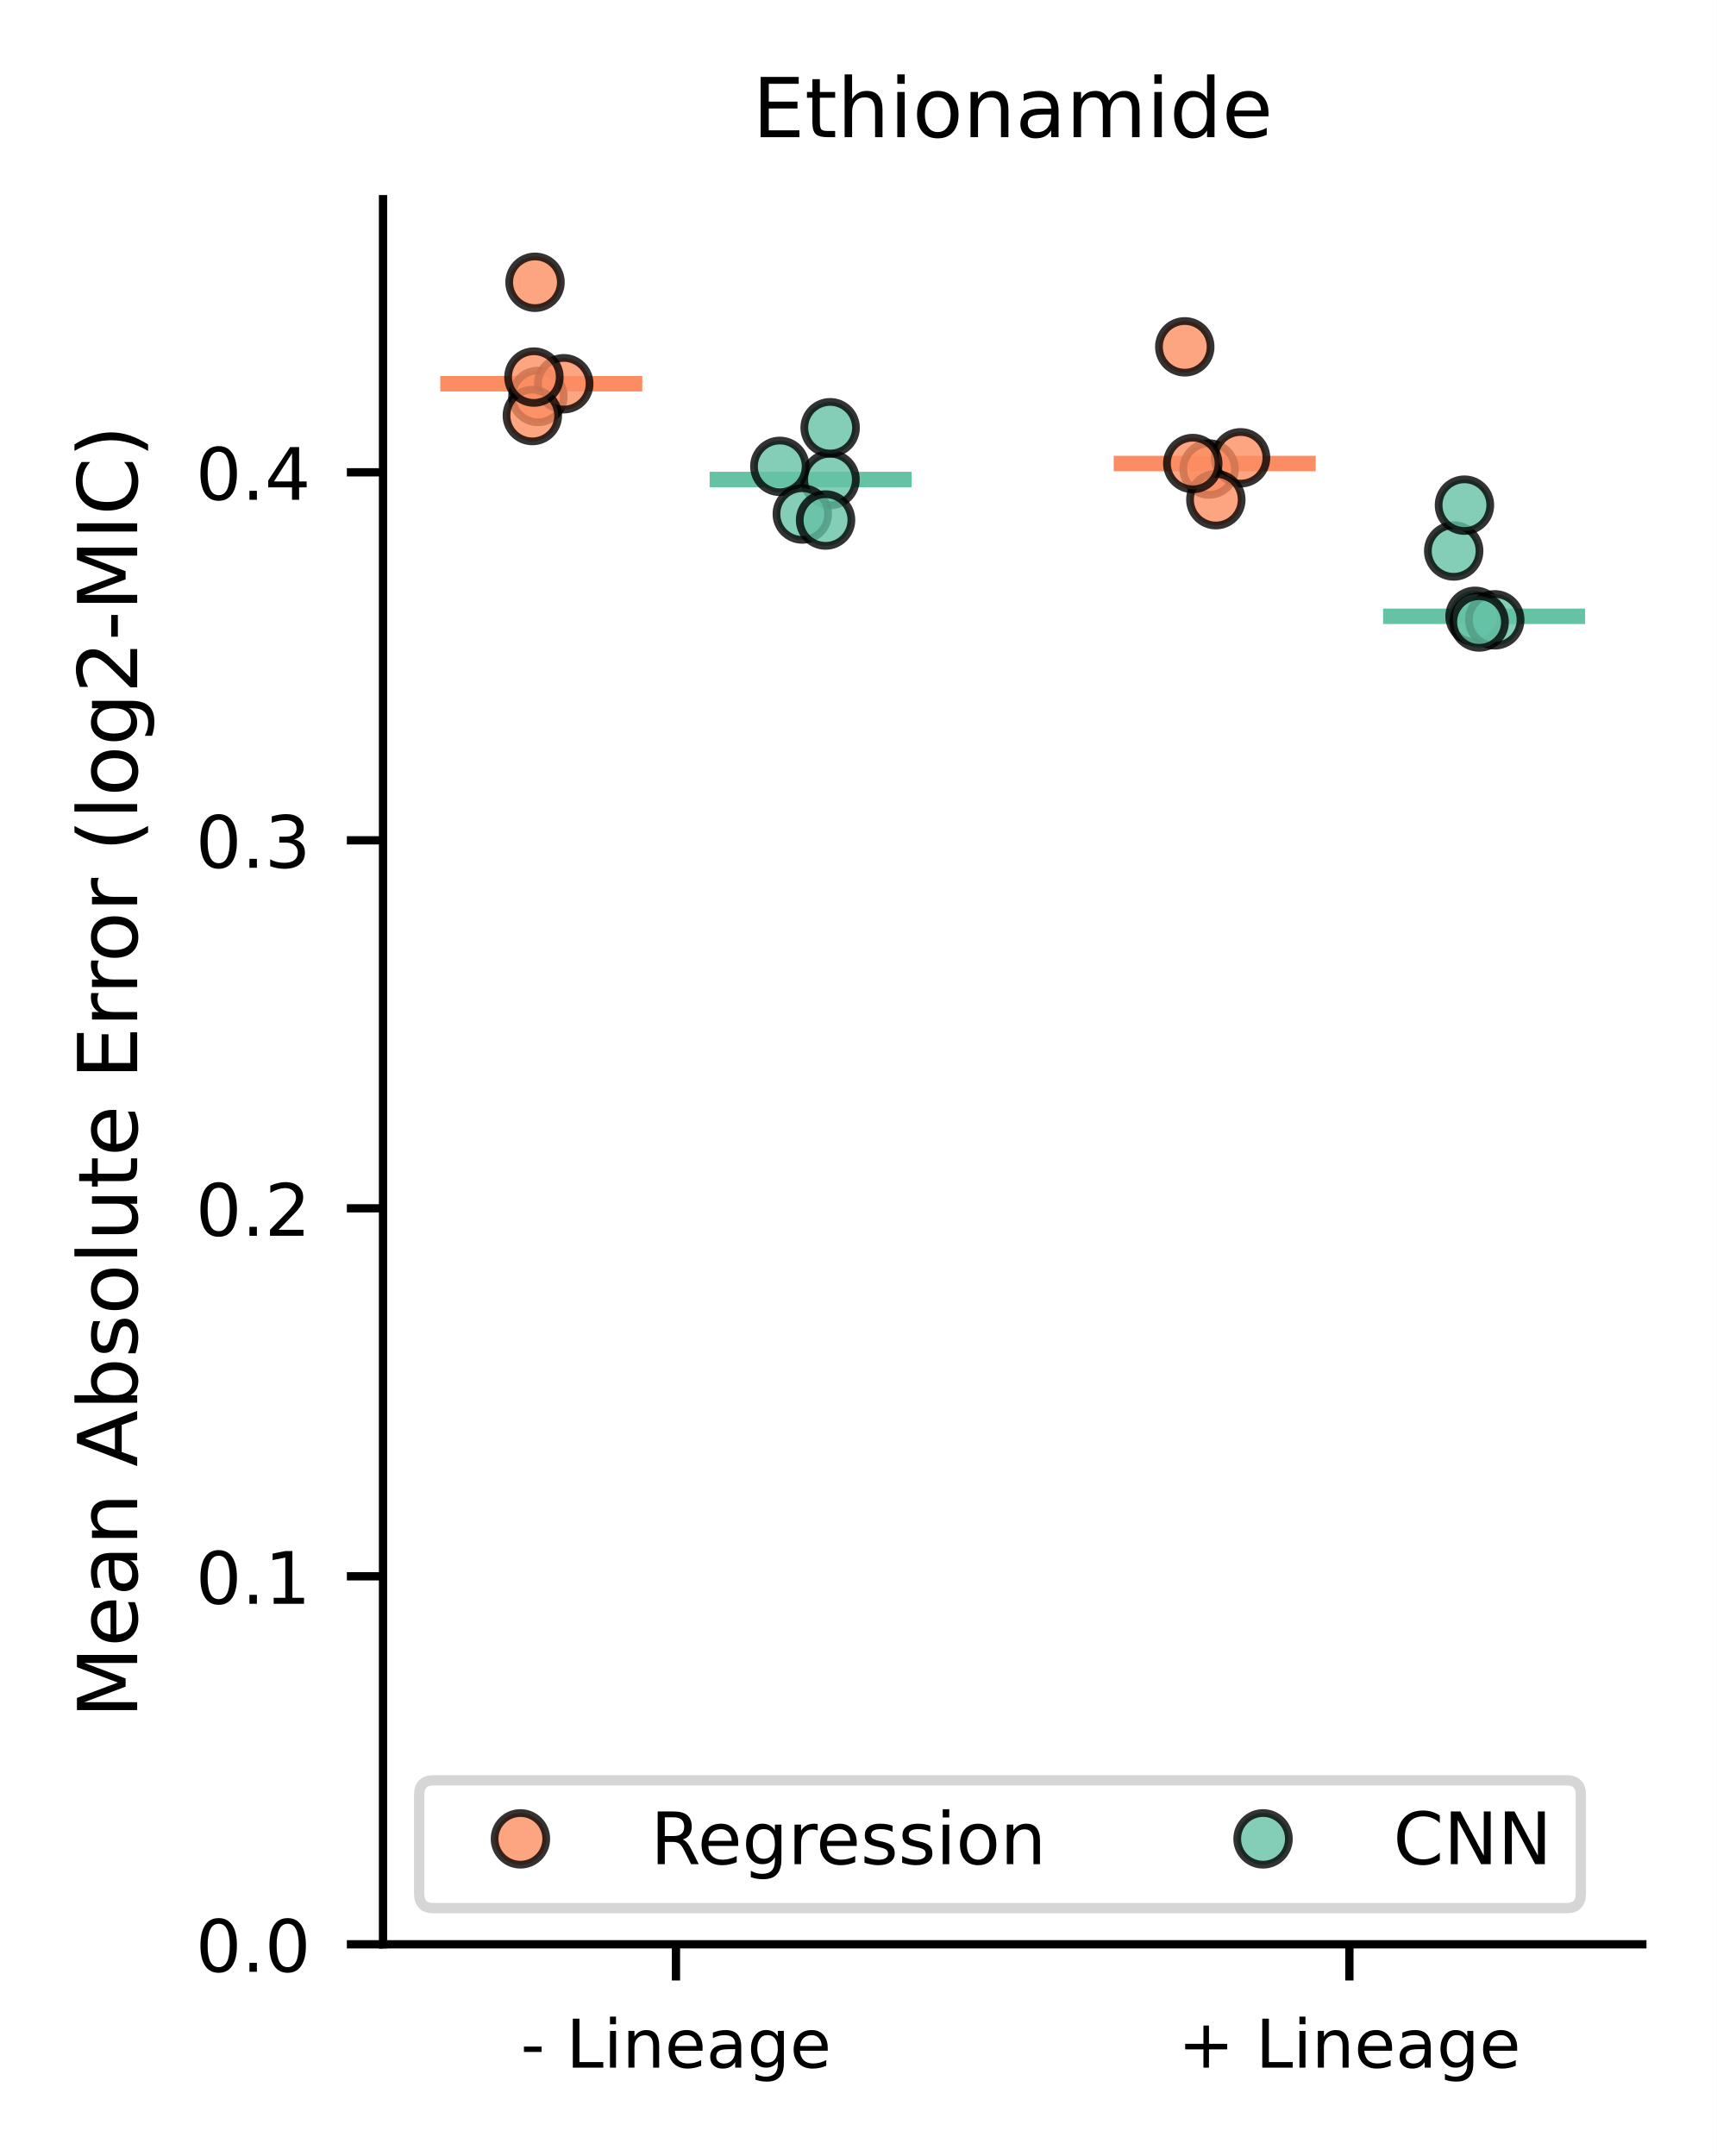
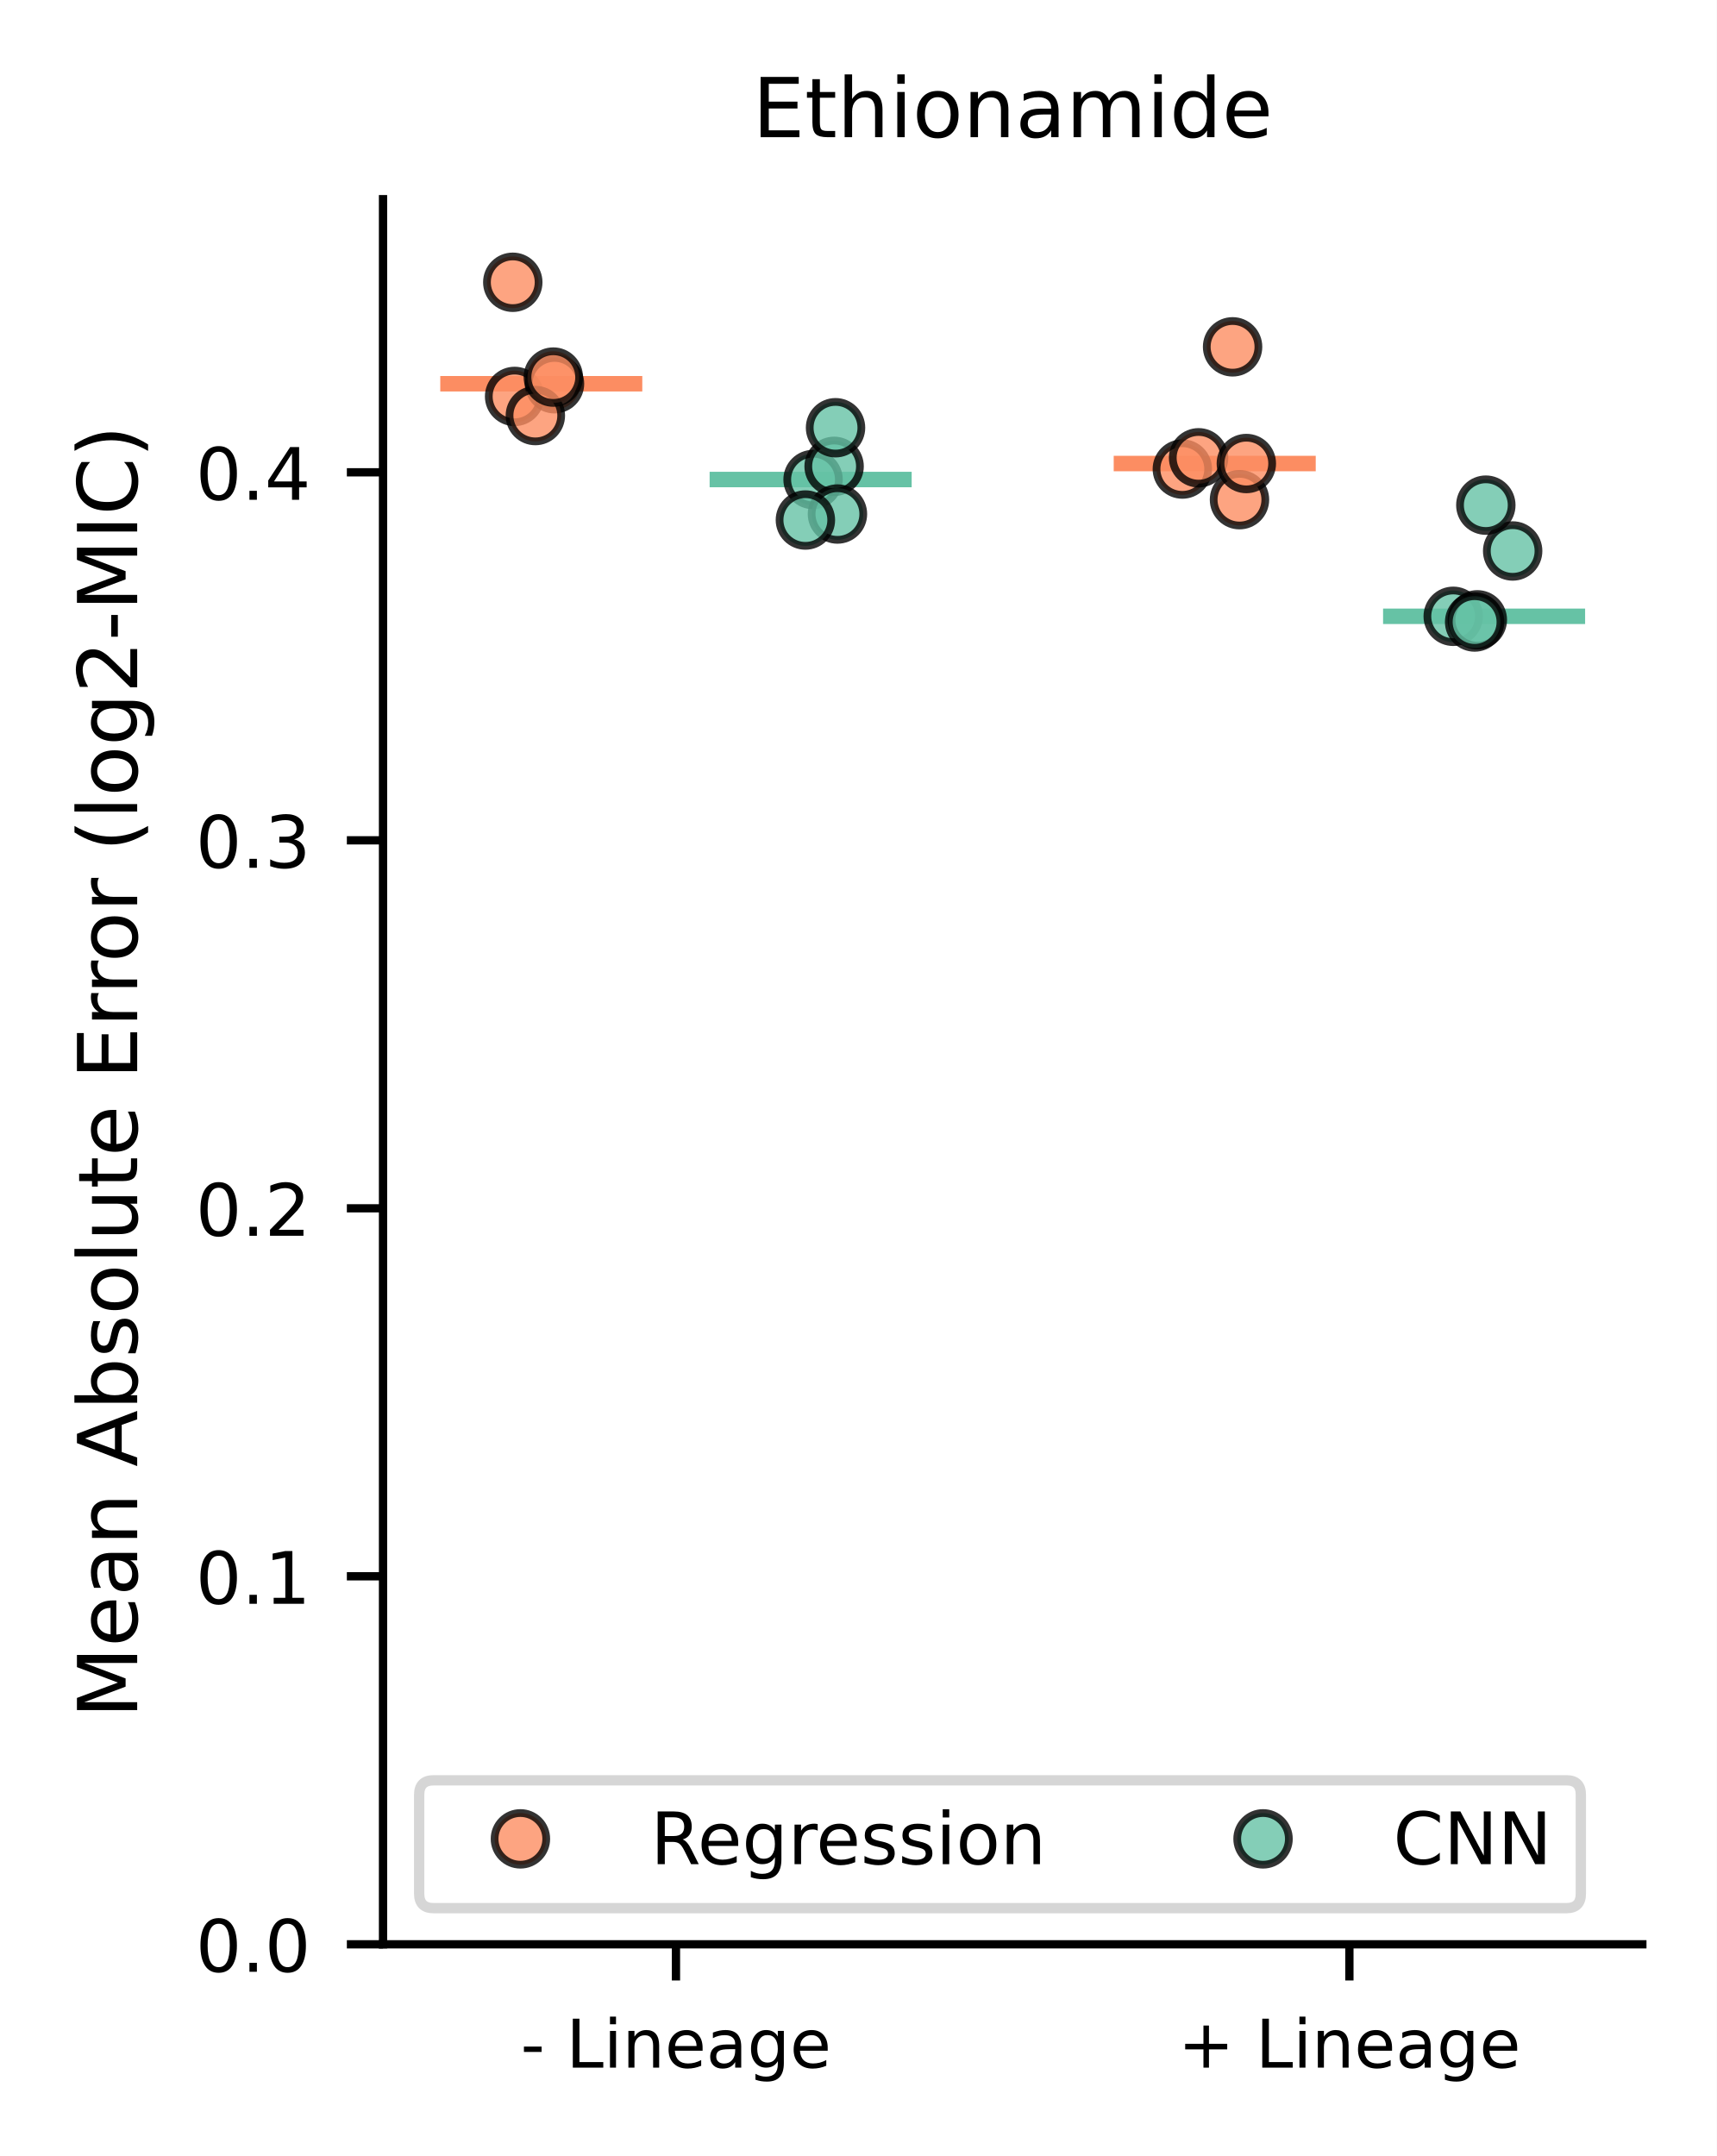
<svg xmlns="http://www.w3.org/2000/svg" xmlns:xlink="http://www.w3.org/1999/xlink" width="166.175pt" height="208.69pt" viewBox="0 0 166.175 208.69" version="1.1">
  <defs>
    <style type="text/css">*{stroke-linejoin: round; stroke-linecap: butt}</style>
  </defs>
  <g id="figure_1">
    <g id="patch_1">
      <path d="M 0 208.69  L 166.175 208.69  L 166.175 0  L 0 0  z " style="fill: #ffffff" />
    </g>
    <g id="axes_1">
      <g id="patch_2">
        <path d="M 37.075 188.199  L 158.975 188.199  L 158.975 19.279  L 37.075 19.279  z " style="fill: #ffffff" />
      </g>
      <g id="LineCollection_1">
-         <path d="M 42.616 37.144  L 62.172 37.144  " clip-path="url(#p0a6f04eceb)" style="fill: none; stroke: #fc8d62; stroke-width: 1.5" />
+         <path d="M 42.616 37.144  L 62.172 37.144  " clip-path="url(#p76c0d8601c)" style="fill: none; stroke: #fc8d62; stroke-width: 1.5" />
      </g>
      <g id="LineCollection_2">
-         <path d="M 68.69 46.416  L 88.247 46.416  " clip-path="url(#p0a6f04eceb)" style="fill: none; stroke: #66c2a5; stroke-width: 1.5" />
+         <path d="M 68.69 46.416  L 88.247 46.416  " clip-path="url(#p76c0d8601c)" style="fill: none; stroke: #66c2a5; stroke-width: 1.5" />
      </g>
      <g id="LineCollection_3">
-         <path d="M 107.803 44.867  L 127.359 44.867  " clip-path="url(#p0a6f04eceb)" style="fill: none; stroke: #fc8d62; stroke-width: 1.5" />
+         <path d="M 107.803 44.867  L 127.359 44.867  " clip-path="url(#p76c0d8601c)" style="fill: none; stroke: #fc8d62; stroke-width: 1.5" />
      </g>
      <g id="LineCollection_4">
-         <path d="M 133.878 59.656  L 153.434 59.656  " clip-path="url(#p0a6f04eceb)" style="fill: none; stroke: #66c2a5; stroke-width: 1.5" />
+         <path d="M 133.878 59.656  L 153.434 59.656  " clip-path="url(#p76c0d8601c)" style="fill: none; stroke: #66c2a5; stroke-width: 1.5" />
      </g>
      <g id="PathCollection_1">
        <defs>
-           <path id="C0_0_e6c9bb8dd8" d="M 0 2.5  C 0.663 2.5 1.299 2.237 1.768 1.768  C 2.237 1.299 2.5 0.663 2.5 -0  C 2.5 -0.663 2.237 -1.299 1.768 -1.768  C 1.299 -2.237 0.663 -2.5 0 -2.5  C -0.663 -2.5 -1.299 -2.237 -1.768 -1.768  C -2.237 -1.299 -2.5 -0.663 -2.5 0  C -2.5 0.663 -2.237 1.299 -1.768 1.768  C -1.299 2.237 -0.663 2.5 0 2.5  z " />
+           <path id="C0_0_01003e17da" d="M 0 2.5  C 0.663 2.5 1.299 2.237 1.768 1.768  C 2.237 1.299 2.5 0.663 2.5 -0  C 2.5 -0.663 2.237 -1.299 1.768 -1.768  C 1.299 -2.237 0.663 -2.5 0 -2.5  C -0.663 -2.5 -1.299 -2.237 -1.768 -1.768  C -2.237 -1.299 -2.5 -0.663 -2.5 0  C -2.5 0.663 -2.237 1.299 -1.768 1.768  C -1.299 2.237 -0.663 2.5 0 2.5  z " />
        </defs>
-         <g clip-path="url(#p0a6f04eceb)">
-           <use xlink:href="#C0_0_e6c9bb8dd8" x="52.072" y="38.373" style="fill: #fc8d62; fill-opacity: 0.8; stroke: #000000; stroke-opacity: 0.8; stroke-width: 0.75" />
-         </g>
-         <g clip-path="url(#p0a6f04eceb)">
-           <use xlink:href="#C0_0_e6c9bb8dd8" x="54.57" y="37.144" style="fill: #fc8d62; fill-opacity: 0.8; stroke: #000000; stroke-opacity: 0.8; stroke-width: 0.75" />
-         </g>
-         <g clip-path="url(#p0a6f04eceb)">
-           <use xlink:href="#C0_0_e6c9bb8dd8" x="51.53" y="40.223" style="fill: #fc8d62; fill-opacity: 0.8; stroke: #000000; stroke-opacity: 0.8; stroke-width: 0.75" />
-         </g>
-         <g clip-path="url(#p0a6f04eceb)">
-           <use xlink:href="#C0_0_e6c9bb8dd8" x="51.682" y="36.5" style="fill: #fc8d62; fill-opacity: 0.8; stroke: #000000; stroke-opacity: 0.8; stroke-width: 0.75" />
-         </g>
-         <g clip-path="url(#p0a6f04eceb)">
-           <use xlink:href="#C0_0_e6c9bb8dd8" x="51.789" y="27.323" style="fill: #fc8d62; fill-opacity: 0.8; stroke: #000000; stroke-opacity: 0.8; stroke-width: 0.75" />
+         <g clip-path="url(#p76c0d8601c)">
+           <use xlink:href="#C0_0_01003e17da" x="49.812" y="38.373" style="fill: #fc8d62; fill-opacity: 0.8; stroke: #000000; stroke-opacity: 0.8; stroke-width: 0.75" />
+         </g>
+         <g clip-path="url(#p76c0d8601c)">
+           <use xlink:href="#C0_0_01003e17da" x="53.674" y="37.144" style="fill: #fc8d62; fill-opacity: 0.8; stroke: #000000; stroke-opacity: 0.8; stroke-width: 0.75" />
+         </g>
+         <g clip-path="url(#p76c0d8601c)">
+           <use xlink:href="#C0_0_01003e17da" x="51.821" y="40.223" style="fill: #fc8d62; fill-opacity: 0.8; stroke: #000000; stroke-opacity: 0.8; stroke-width: 0.75" />
+         </g>
+         <g clip-path="url(#p76c0d8601c)">
+           <use xlink:href="#C0_0_01003e17da" x="53.559" y="36.5" style="fill: #fc8d62; fill-opacity: 0.8; stroke: #000000; stroke-opacity: 0.8; stroke-width: 0.75" />
+         </g>
+         <g clip-path="url(#p76c0d8601c)">
+           <use xlink:href="#C0_0_01003e17da" x="49.636" y="27.323" style="fill: #fc8d62; fill-opacity: 0.8; stroke: #000000; stroke-opacity: 0.8; stroke-width: 0.75" />
        </g>
      </g>
      <g id="PathCollection_2">
        <defs>
-           <path id="C1_0_d11c7b7dac" d="M 0 2.5  C 0.663 2.5 1.299 2.237 1.768 1.768  C 2.237 1.299 2.5 0.663 2.5 -0  C 2.5 -0.663 2.237 -1.299 1.768 -1.768  C 1.299 -2.237 0.663 -2.5 0 -2.5  C -0.663 -2.5 -1.299 -2.237 -1.768 -1.768  C -2.237 -1.299 -2.5 -0.663 -2.5 0  C -2.5 0.663 -2.237 1.299 -1.768 1.768  C -1.299 2.237 -0.663 2.5 0 2.5  z " />
+           <path id="C1_0_7c8df0a425" d="M 0 2.5  C 0.663 2.5 1.299 2.237 1.768 1.768  C 2.237 1.299 2.5 0.663 2.5 -0  C 2.5 -0.663 2.237 -1.299 1.768 -1.768  C 1.299 -2.237 0.663 -2.5 0 -2.5  C -0.663 -2.5 -1.299 -2.237 -1.768 -1.768  C -2.237 -1.299 -2.5 -0.663 -2.5 0  C -2.5 0.663 -2.237 1.299 -1.768 1.768  C -1.299 2.237 -0.663 2.5 0 2.5  z " />
        </defs>
-         <g clip-path="url(#p0a6f04eceb)">
-           <use xlink:href="#C1_0_d11c7b7dac" x="80.344" y="46.416" style="fill: #66c2a5; fill-opacity: 0.8; stroke: #000000; stroke-opacity: 0.8; stroke-width: 0.75" />
-         </g>
-         <g clip-path="url(#p0a6f04eceb)">
-           <use xlink:href="#C1_0_d11c7b7dac" x="75.485" y="45.142" style="fill: #66c2a5; fill-opacity: 0.8; stroke: #000000; stroke-opacity: 0.8; stroke-width: 0.75" />
-         </g>
-         <g clip-path="url(#p0a6f04eceb)">
-           <use xlink:href="#C1_0_d11c7b7dac" x="77.659" y="49.755" style="fill: #66c2a5; fill-opacity: 0.8; stroke: #000000; stroke-opacity: 0.8; stroke-width: 0.75" />
-         </g>
-         <g clip-path="url(#p0a6f04eceb)">
-           <use xlink:href="#C1_0_d11c7b7dac" x="79.912" y="50.336" style="fill: #66c2a5; fill-opacity: 0.8; stroke: #000000; stroke-opacity: 0.8; stroke-width: 0.75" />
-         </g>
-         <g clip-path="url(#p0a6f04eceb)">
-           <use xlink:href="#C1_0_d11c7b7dac" x="80.355" y="41.403" style="fill: #66c2a5; fill-opacity: 0.8; stroke: #000000; stroke-opacity: 0.8; stroke-width: 0.75" />
+         <g clip-path="url(#p76c0d8601c)">
+           <use xlink:href="#C1_0_7c8df0a425" x="78.703" y="46.416" style="fill: #66c2a5; fill-opacity: 0.8; stroke: #000000; stroke-opacity: 0.8; stroke-width: 0.75" />
+         </g>
+         <g clip-path="url(#p76c0d8601c)">
+           <use xlink:href="#C1_0_7c8df0a425" x="80.74" y="45.142" style="fill: #66c2a5; fill-opacity: 0.8; stroke: #000000; stroke-opacity: 0.8; stroke-width: 0.75" />
+         </g>
+         <g clip-path="url(#p76c0d8601c)">
+           <use xlink:href="#C1_0_7c8df0a425" x="81.063" y="49.755" style="fill: #66c2a5; fill-opacity: 0.8; stroke: #000000; stroke-opacity: 0.8; stroke-width: 0.75" />
+         </g>
+         <g clip-path="url(#p76c0d8601c)">
+           <use xlink:href="#C1_0_7c8df0a425" x="77.96" y="50.336" style="fill: #66c2a5; fill-opacity: 0.8; stroke: #000000; stroke-opacity: 0.8; stroke-width: 0.75" />
+         </g>
+         <g clip-path="url(#p76c0d8601c)">
+           <use xlink:href="#C1_0_7c8df0a425" x="80.877" y="41.403" style="fill: #66c2a5; fill-opacity: 0.8; stroke: #000000; stroke-opacity: 0.8; stroke-width: 0.75" />
        </g>
      </g>
      <g id="PathCollection_3">
        <defs>
-           <path id="C2_0_ca2b16bc30" d="M 0 2.5  C 0.663 2.5 1.299 2.237 1.768 1.768  C 2.237 1.299 2.5 0.663 2.5 -0  C 2.5 -0.663 2.237 -1.299 1.768 -1.768  C 1.299 -2.237 0.663 -2.5 0 -2.5  C -0.663 -2.5 -1.299 -2.237 -1.768 -1.768  C -2.237 -1.299 -2.5 -0.663 -2.5 0  C -2.5 0.663 -2.237 1.299 -1.768 1.768  C -1.299 2.237 -0.663 2.5 0 2.5  z " />
+           <path id="C2_0_c6e508c71a" d="M 0 2.5  C 0.663 2.5 1.299 2.237 1.768 1.768  C 2.237 1.299 2.5 0.663 2.5 -0  C 2.5 -0.663 2.237 -1.299 1.768 -1.768  C 1.299 -2.237 0.663 -2.5 0 -2.5  C -0.663 -2.5 -1.299 -2.237 -1.768 -1.768  C -2.237 -1.299 -2.5 -0.663 -2.5 0  C -2.5 0.663 -2.237 1.299 -1.768 1.768  C -1.299 2.237 -0.663 2.5 0 2.5  z " />
        </defs>
-         <g clip-path="url(#p0a6f04eceb)">
-           <use xlink:href="#C2_0_ca2b16bc30" x="117.038" y="45.401" style="fill: #fc8d62; fill-opacity: 0.8; stroke: #000000; stroke-opacity: 0.8; stroke-width: 0.75" />
-         </g>
-         <g clip-path="url(#p0a6f04eceb)">
-           <use xlink:href="#C2_0_ca2b16bc30" x="120.083" y="44.313" style="fill: #fc8d62; fill-opacity: 0.8; stroke: #000000; stroke-opacity: 0.8; stroke-width: 0.75" />
-         </g>
-         <g clip-path="url(#p0a6f04eceb)">
-           <use xlink:href="#C2_0_ca2b16bc30" x="117.69" y="48.366" style="fill: #fc8d62; fill-opacity: 0.8; stroke: #000000; stroke-opacity: 0.8; stroke-width: 0.75" />
-         </g>
-         <g clip-path="url(#p0a6f04eceb)">
-           <use xlink:href="#C2_0_ca2b16bc30" x="115.456" y="44.867" style="fill: #fc8d62; fill-opacity: 0.8; stroke: #000000; stroke-opacity: 0.8; stroke-width: 0.75" />
-         </g>
-         <g clip-path="url(#p0a6f04eceb)">
-           <use xlink:href="#C2_0_ca2b16bc30" x="114.683" y="33.572" style="fill: #fc8d62; fill-opacity: 0.8; stroke: #000000; stroke-opacity: 0.8; stroke-width: 0.75" />
+         <g clip-path="url(#p76c0d8601c)">
+           <use xlink:href="#C2_0_c6e508c71a" x="114.448" y="45.401" style="fill: #fc8d62; fill-opacity: 0.8; stroke: #000000; stroke-opacity: 0.8; stroke-width: 0.75" />
+         </g>
+         <g clip-path="url(#p76c0d8601c)">
+           <use xlink:href="#C2_0_c6e508c71a" x="116.02" y="44.313" style="fill: #fc8d62; fill-opacity: 0.8; stroke: #000000; stroke-opacity: 0.8; stroke-width: 0.75" />
+         </g>
+         <g clip-path="url(#p76c0d8601c)">
+           <use xlink:href="#C2_0_c6e508c71a" x="119.979" y="48.366" style="fill: #fc8d62; fill-opacity: 0.8; stroke: #000000; stroke-opacity: 0.8; stroke-width: 0.75" />
+         </g>
+         <g clip-path="url(#p76c0d8601c)">
+           <use xlink:href="#C2_0_c6e508c71a" x="120.642" y="44.867" style="fill: #fc8d62; fill-opacity: 0.8; stroke: #000000; stroke-opacity: 0.8; stroke-width: 0.75" />
+         </g>
+         <g clip-path="url(#p76c0d8601c)">
+           <use xlink:href="#C2_0_c6e508c71a" x="119.311" y="33.572" style="fill: #fc8d62; fill-opacity: 0.8; stroke: #000000; stroke-opacity: 0.8; stroke-width: 0.75" />
        </g>
      </g>
      <g id="PathCollection_4">
        <defs>
-           <path id="C3_0_770fdc0ca7" d="M 0 2.5  C 0.663 2.5 1.299 2.237 1.768 1.768  C 2.237 1.299 2.5 0.663 2.5 -0  C 2.5 -0.663 2.237 -1.299 1.768 -1.768  C 1.299 -2.237 0.663 -2.5 0 -2.5  C -0.663 -2.5 -1.299 -2.237 -1.768 -1.768  C -2.237 -1.299 -2.5 -0.663 -2.5 0  C -2.5 0.663 -2.237 1.299 -1.768 1.768  C -1.299 2.237 -0.663 2.5 0 2.5  z " />
+           <path id="C3_0_8cffc3ec92" d="M 0 2.5  C 0.663 2.5 1.299 2.237 1.768 1.768  C 2.237 1.299 2.5 0.663 2.5 -0  C 2.5 -0.663 2.237 -1.299 1.768 -1.768  C 1.299 -2.237 0.663 -2.5 0 -2.5  C -0.663 -2.5 -1.299 -2.237 -1.768 -1.768  C -2.237 -1.299 -2.5 -0.663 -2.5 0  C -2.5 0.663 -2.237 1.299 -1.768 1.768  C -1.299 2.237 -0.663 2.5 0 2.5  z " />
        </defs>
-         <g clip-path="url(#p0a6f04eceb)">
-           <use xlink:href="#C3_0_770fdc0ca7" x="142.78" y="59.656" style="fill: #66c2a5; fill-opacity: 0.8; stroke: #000000; stroke-opacity: 0.8; stroke-width: 0.75" />
-         </g>
-         <g clip-path="url(#p0a6f04eceb)">
-           <use xlink:href="#C3_0_770fdc0ca7" x="140.713" y="53.332" style="fill: #66c2a5; fill-opacity: 0.8; stroke: #000000; stroke-opacity: 0.8; stroke-width: 0.75" />
-         </g>
-         <g clip-path="url(#p0a6f04eceb)">
-           <use xlink:href="#C3_0_770fdc0ca7" x="144.688" y="59.997" style="fill: #66c2a5; fill-opacity: 0.8; stroke: #000000; stroke-opacity: 0.8; stroke-width: 0.75" />
-         </g>
-         <g clip-path="url(#p0a6f04eceb)">
-           <use xlink:href="#C3_0_770fdc0ca7" x="143.175" y="60.207" style="fill: #66c2a5; fill-opacity: 0.8; stroke: #000000; stroke-opacity: 0.8; stroke-width: 0.75" />
-         </g>
-         <g clip-path="url(#p0a6f04eceb)">
-           <use xlink:href="#C3_0_770fdc0ca7" x="141.754" y="48.896" style="fill: #66c2a5; fill-opacity: 0.8; stroke: #000000; stroke-opacity: 0.8; stroke-width: 0.75" />
+         <g clip-path="url(#p76c0d8601c)">
+           <use xlink:href="#C3_0_8cffc3ec92" x="140.667" y="59.656" style="fill: #66c2a5; fill-opacity: 0.8; stroke: #000000; stroke-opacity: 0.8; stroke-width: 0.75" />
+         </g>
+         <g clip-path="url(#p76c0d8601c)">
+           <use xlink:href="#C3_0_8cffc3ec92" x="146.421" y="53.332" style="fill: #66c2a5; fill-opacity: 0.8; stroke: #000000; stroke-opacity: 0.8; stroke-width: 0.75" />
+         </g>
+         <g clip-path="url(#p76c0d8601c)">
+           <use xlink:href="#C3_0_8cffc3ec92" x="143.002" y="59.997" style="fill: #66c2a5; fill-opacity: 0.8; stroke: #000000; stroke-opacity: 0.8; stroke-width: 0.75" />
+         </g>
+         <g clip-path="url(#p76c0d8601c)">
+           <use xlink:href="#C3_0_8cffc3ec92" x="142.74" y="60.207" style="fill: #66c2a5; fill-opacity: 0.8; stroke: #000000; stroke-opacity: 0.8; stroke-width: 0.75" />
+         </g>
+         <g clip-path="url(#p76c0d8601c)">
+           <use xlink:href="#C3_0_8cffc3ec92" x="143.824" y="48.896" style="fill: #66c2a5; fill-opacity: 0.8; stroke: #000000; stroke-opacity: 0.8; stroke-width: 0.75" />
        </g>
      </g>
      <g id="line2d_1" />
      <g id="line2d_2" />
      <g id="matplotlib.axis_1">
        <g id="xtick_1">
          <g id="line2d_3">
            <defs>
-               <path id="m0fa8bf2fff" d="M 0 0  L 0 3.5  " style="stroke: #000000; stroke-width: 0.8" />
-             </defs>
-             <g>
-               <use xlink:href="#m0fa8bf2fff" x="65.431" y="188.199" style="stroke: #000000; stroke-width: 0.8" />
+               <path id="mf158615275" d="M 0 0  L 0 3.5  " style="stroke: #000000; stroke-width: 0.8" />
+             </defs>
+             <g>
+               <use xlink:href="#mf158615275" x="65.431" y="188.199" style="stroke: #000000; stroke-width: 0.8" />
            </g>
          </g>
          <g id="text_1">
            <g transform="translate(50.39782 200.1377) scale(0.065 -0.065)">
              <defs>
                <path id="DejaVuSans-2d" d="M 313 2009  L 1997 2009  L 1997 1497  L 313 1497  L 313 2009  z " transform="scale(0.015625)" />
                <path id="DejaVuSans-20" transform="scale(0.015625)" />
                <path id="DejaVuSans-4c" d="M 628 4666  L 1259 4666  L 1259 531  L 3531 531  L 3531 0  L 628 0  L 628 4666  z " transform="scale(0.015625)" />
                <path id="DejaVuSans-69" d="M 603 3500  L 1178 3500  L 1178 0  L 603 0  L 603 3500  z M 603 4863  L 1178 4863  L 1178 4134  L 603 4134  L 603 4863  z " transform="scale(0.015625)" />
                <path id="DejaVuSans-6e" d="M 3513 2113  L 3513 0  L 2938 0  L 2938 2094  Q 2938 2591 2744 2837  Q 2550 3084 2163 3084  Q 1697 3084 1428 2787  Q 1159 2491 1159 1978  L 1159 0  L 581 0  L 581 3500  L 1159 3500  L 1159 2956  Q 1366 3272 1645 3428  Q 1925 3584 2291 3584  Q 2894 3584 3203 3211  Q 3513 2838 3513 2113  z " transform="scale(0.015625)" />
                <path id="DejaVuSans-65" d="M 3597 1894  L 3597 1613  L 953 1613  Q 991 1019 1311 708  Q 1631 397 2203 397  Q 2534 397 2845 478  Q 3156 559 3463 722  L 3463 178  Q 3153 47 2828 -22  Q 2503 -91 2169 -91  Q 1331 -91 842 396  Q 353 884 353 1716  Q 353 2575 817 3079  Q 1281 3584 2069 3584  Q 2775 3584 3186 3129  Q 3597 2675 3597 1894  z M 3022 2063  Q 3016 2534 2758 2815  Q 2500 3097 2075 3097  Q 1594 3097 1305 2825  Q 1016 2553 972 2059  L 3022 2063  z " transform="scale(0.015625)" />
                <path id="DejaVuSans-61" d="M 2194 1759  Q 1497 1759 1228 1600  Q 959 1441 959 1056  Q 959 750 1161 570  Q 1363 391 1709 391  Q 2188 391 2477 730  Q 2766 1069 2766 1631  L 2766 1759  L 2194 1759  z M 3341 1997  L 3341 0  L 2766 0  L 2766 531  Q 2569 213 2275 61  Q 1981 -91 1556 -91  Q 1019 -91 701 211  Q 384 513 384 1019  Q 384 1609 779 1909  Q 1175 2209 1959 2209  L 2766 2209  L 2766 2266  Q 2766 2663 2505 2880  Q 2244 3097 1772 3097  Q 1472 3097 1187 3025  Q 903 2953 641 2809  L 641 3341  Q 956 3463 1253 3523  Q 1550 3584 1831 3584  Q 2591 3584 2966 3190  Q 3341 2797 3341 1997  z " transform="scale(0.015625)" />
                <path id="DejaVuSans-67" d="M 2906 1791  Q 2906 2416 2648 2759  Q 2391 3103 1925 3103  Q 1463 3103 1205 2759  Q 947 2416 947 1791  Q 947 1169 1205 825  Q 1463 481 1925 481  Q 2391 481 2648 825  Q 2906 1169 2906 1791  z M 3481 434  Q 3481 -459 3084 -895  Q 2688 -1331 1869 -1331  Q 1566 -1331 1297 -1286  Q 1028 -1241 775 -1147  L 775 -588  Q 1028 -725 1275 -790  Q 1522 -856 1778 -856  Q 2344 -856 2625 -561  Q 2906 -266 2906 331  L 2906 616  Q 2728 306 2450 153  Q 2172 0 1784 0  Q 1141 0 747 490  Q 353 981 353 1791  Q 353 2603 747 3093  Q 1141 3584 1784 3584  Q 2172 3584 2450 3431  Q 2728 3278 2906 2969  L 2906 3500  L 3481 3500  L 3481 434  z " transform="scale(0.015625)" />
              </defs>
              <use xlink:href="#DejaVuSans-2d" />
              <use xlink:href="#DejaVuSans-20" x="36.084" />
              <use xlink:href="#DejaVuSans-4c" x="67.871" />
              <use xlink:href="#DejaVuSans-69" x="123.584" />
              <use xlink:href="#DejaVuSans-6e" x="151.367" />
              <use xlink:href="#DejaVuSans-65" x="214.746" />
              <use xlink:href="#DejaVuSans-61" x="276.27" />
              <use xlink:href="#DejaVuSans-67" x="337.549" />
              <use xlink:href="#DejaVuSans-65" x="401.025" />
            </g>
          </g>
        </g>
        <g id="xtick_2">
          <g id="line2d_4">
            <g>
-               <use xlink:href="#m0fa8bf2fff" x="130.618" y="188.199" style="stroke: #000000; stroke-width: 0.8" />
+               <use xlink:href="#mf158615275" x="130.618" y="188.199" style="stroke: #000000; stroke-width: 0.8" />
            </g>
          </g>
          <g id="text_2">
            <g transform="translate(114.0341 200.1377) scale(0.065 -0.065)">
              <defs>
                <path id="DejaVuSans-2b" d="M 2944 4013  L 2944 2272  L 4684 2272  L 4684 1741  L 2944 1741  L 2944 0  L 2419 0  L 2419 1741  L 678 1741  L 678 2272  L 2419 2272  L 2419 4013  L 2944 4013  z " transform="scale(0.015625)" />
              </defs>
              <use xlink:href="#DejaVuSans-2b" />
              <use xlink:href="#DejaVuSans-20" x="83.789" />
              <use xlink:href="#DejaVuSans-4c" x="115.576" />
              <use xlink:href="#DejaVuSans-69" x="171.289" />
              <use xlink:href="#DejaVuSans-6e" x="199.072" />
              <use xlink:href="#DejaVuSans-65" x="262.451" />
              <use xlink:href="#DejaVuSans-61" x="323.975" />
              <use xlink:href="#DejaVuSans-67" x="385.254" />
              <use xlink:href="#DejaVuSans-65" x="448.73" />
            </g>
          </g>
        </g>
      </g>
      <g id="matplotlib.axis_2">
        <g id="ytick_1">
          <g id="line2d_5">
            <defs>
-               <path id="m2bf256cc57" d="M 0 0  L -3.5 0  " style="stroke: #000000; stroke-width: 0.8" />
-             </defs>
-             <g>
-               <use xlink:href="#m2bf256cc57" x="37.075" y="188.199" style="stroke: #000000; stroke-width: 0.8" />
+               <path id="mb704ce06d2" d="M 0 0  L -3.5 0  " style="stroke: #000000; stroke-width: 0.8" />
+             </defs>
+             <g>
+               <use xlink:href="#mb704ce06d2" x="37.075" y="188.199" style="stroke: #000000; stroke-width: 0.8" />
            </g>
          </g>
          <g id="text_3">
            <g transform="translate(18.9425 190.8582) scale(0.07 -0.07)">
              <defs>
                <path id="DejaVuSans-30" d="M 2034 4250  Q 1547 4250 1301 3770  Q 1056 3291 1056 2328  Q 1056 1369 1301 889  Q 1547 409 2034 409  Q 2525 409 2770 889  Q 3016 1369 3016 2328  Q 3016 3291 2770 3770  Q 2525 4250 2034 4250  z M 2034 4750  Q 2819 4750 3233 4129  Q 3647 3509 3647 2328  Q 3647 1150 3233 529  Q 2819 -91 2034 -91  Q 1250 -91 836 529  Q 422 1150 422 2328  Q 422 3509 836 4129  Q 1250 4750 2034 4750  z " transform="scale(0.015625)" />
                <path id="DejaVuSans-2e" d="M 684 794  L 1344 794  L 1344 0  L 684 0  L 684 794  z " transform="scale(0.015625)" />
              </defs>
              <use xlink:href="#DejaVuSans-30" />
              <use xlink:href="#DejaVuSans-2e" x="63.623" />
              <use xlink:href="#DejaVuSans-30" x="95.41" />
            </g>
          </g>
        </g>
        <g id="ytick_2">
          <g id="line2d_6">
            <g>
-               <use xlink:href="#m2bf256cc57" x="37.075" y="152.578" style="stroke: #000000; stroke-width: 0.8" />
+               <use xlink:href="#mb704ce06d2" x="37.075" y="152.578" style="stroke: #000000; stroke-width: 0.8" />
            </g>
          </g>
          <g id="text_4">
            <g transform="translate(18.9425 155.2379) scale(0.07 -0.07)">
              <defs>
                <path id="DejaVuSans-31" d="M 794 531  L 1825 531  L 1825 4091  L 703 3866  L 703 4441  L 1819 4666  L 2450 4666  L 2450 531  L 3481 531  L 3481 0  L 794 0  L 794 531  z " transform="scale(0.015625)" />
              </defs>
              <use xlink:href="#DejaVuSans-30" />
              <use xlink:href="#DejaVuSans-2e" x="63.623" />
              <use xlink:href="#DejaVuSans-31" x="95.41" />
            </g>
          </g>
        </g>
        <g id="ytick_3">
          <g id="line2d_7">
            <g>
-               <use xlink:href="#m2bf256cc57" x="37.075" y="116.958" style="stroke: #000000; stroke-width: 0.8" />
+               <use xlink:href="#mb704ce06d2" x="37.075" y="116.958" style="stroke: #000000; stroke-width: 0.8" />
            </g>
          </g>
          <g id="text_5">
            <g transform="translate(18.9425 119.6176) scale(0.07 -0.07)">
              <defs>
                <path id="DejaVuSans-32" d="M 1228 531  L 3431 531  L 3431 0  L 469 0  L 469 531  Q 828 903 1448 1529  Q 2069 2156 2228 2338  Q 2531 2678 2651 2914  Q 2772 3150 2772 3378  Q 2772 3750 2511 3984  Q 2250 4219 1831 4219  Q 1534 4219 1204 4116  Q 875 4013 500 3803  L 500 4441  Q 881 4594 1212 4672  Q 1544 4750 1819 4750  Q 2544 4750 2975 4387  Q 3406 4025 3406 3419  Q 3406 3131 3298 2873  Q 3191 2616 2906 2266  Q 2828 2175 2409 1742  Q 1991 1309 1228 531  z " transform="scale(0.015625)" />
              </defs>
              <use xlink:href="#DejaVuSans-30" />
              <use xlink:href="#DejaVuSans-2e" x="63.623" />
              <use xlink:href="#DejaVuSans-32" x="95.41" />
            </g>
          </g>
        </g>
        <g id="ytick_4">
          <g id="line2d_8">
            <g>
-               <use xlink:href="#m2bf256cc57" x="37.075" y="81.338" style="stroke: #000000; stroke-width: 0.8" />
+               <use xlink:href="#mb704ce06d2" x="37.075" y="81.338" style="stroke: #000000; stroke-width: 0.8" />
            </g>
          </g>
          <g id="text_6">
            <g transform="translate(18.9425 83.99735) scale(0.07 -0.07)">
              <defs>
                <path id="DejaVuSans-33" d="M 2597 2516  Q 3050 2419 3304 2112  Q 3559 1806 3559 1356  Q 3559 666 3084 287  Q 2609 -91 1734 -91  Q 1441 -91 1130 -33  Q 819 25 488 141  L 488 750  Q 750 597 1062 519  Q 1375 441 1716 441  Q 2309 441 2620 675  Q 2931 909 2931 1356  Q 2931 1769 2642 2001  Q 2353 2234 1838 2234  L 1294 2234  L 1294 2753  L 1863 2753  Q 2328 2753 2575 2939  Q 2822 3125 2822 3475  Q 2822 3834 2567 4026  Q 2313 4219 1838 4219  Q 1578 4219 1281 4162  Q 984 4106 628 3988  L 628 4550  Q 988 4650 1302 4700  Q 1616 4750 1894 4750  Q 2613 4750 3031 4423  Q 3450 4097 3450 3541  Q 3450 3153 3228 2886  Q 3006 2619 2597 2516  z " transform="scale(0.015625)" />
              </defs>
              <use xlink:href="#DejaVuSans-30" />
              <use xlink:href="#DejaVuSans-2e" x="63.623" />
              <use xlink:href="#DejaVuSans-33" x="95.41" />
            </g>
          </g>
        </g>
        <g id="ytick_5">
          <g id="line2d_9">
            <g>
-               <use xlink:href="#m2bf256cc57" x="37.075" y="45.718" style="stroke: #000000; stroke-width: 0.8" />
+               <use xlink:href="#mb704ce06d2" x="37.075" y="45.718" style="stroke: #000000; stroke-width: 0.8" />
            </g>
          </g>
          <g id="text_7">
            <g transform="translate(18.9425 48.37707) scale(0.07 -0.07)">
              <defs>
                <path id="DejaVuSans-34" d="M 2419 4116  L 825 1625  L 2419 1625  L 2419 4116  z M 2253 4666  L 3047 4666  L 3047 1625  L 3713 1625  L 3713 1100  L 3047 1100  L 3047 0  L 2419 0  L 2419 1100  L 313 1100  L 313 1709  L 2253 4666  z " transform="scale(0.015625)" />
              </defs>
              <use xlink:href="#DejaVuSans-30" />
              <use xlink:href="#DejaVuSans-2e" x="63.623" />
              <use xlink:href="#DejaVuSans-34" x="95.41" />
            </g>
          </g>
        </g>
        <g id="text_8">
          <g transform="translate(13.27875 166.3137) rotate(-90) scale(0.08 -0.08)">
            <defs>
              <path id="DejaVuSans-4d" d="M 628 4666  L 1569 4666  L 2759 1491  L 3956 4666  L 4897 4666  L 4897 0  L 4281 0  L 4281 4097  L 3078 897  L 2444 897  L 1241 4097  L 1241 0  L 628 0  L 628 4666  z " transform="scale(0.015625)" />
              <path id="DejaVuSans-41" d="M 2188 4044  L 1331 1722  L 3047 1722  L 2188 4044  z M 1831 4666  L 2547 4666  L 4325 0  L 3669 0  L 3244 1197  L 1141 1197  L 716 0  L 50 0  L 1831 4666  z " transform="scale(0.015625)" />
              <path id="DejaVuSans-62" d="M 3116 1747  Q 3116 2381 2855 2742  Q 2594 3103 2138 3103  Q 1681 3103 1420 2742  Q 1159 2381 1159 1747  Q 1159 1113 1420 752  Q 1681 391 2138 391  Q 2594 391 2855 752  Q 3116 1113 3116 1747  z M 1159 2969  Q 1341 3281 1617 3432  Q 1894 3584 2278 3584  Q 2916 3584 3314 3078  Q 3713 2572 3713 1747  Q 3713 922 3314 415  Q 2916 -91 2278 -91  Q 1894 -91 1617 61  Q 1341 213 1159 525  L 1159 0  L 581 0  L 581 4863  L 1159 4863  L 1159 2969  z " transform="scale(0.015625)" />
              <path id="DejaVuSans-73" d="M 2834 3397  L 2834 2853  Q 2591 2978 2328 3040  Q 2066 3103 1784 3103  Q 1356 3103 1142 2972  Q 928 2841 928 2578  Q 928 2378 1081 2264  Q 1234 2150 1697 2047  L 1894 2003  Q 2506 1872 2764 1633  Q 3022 1394 3022 966  Q 3022 478 2636 193  Q 2250 -91 1575 -91  Q 1294 -91 989 -36  Q 684 19 347 128  L 347 722  Q 666 556 975 473  Q 1284 391 1588 391  Q 1994 391 2212 530  Q 2431 669 2431 922  Q 2431 1156 2273 1281  Q 2116 1406 1581 1522  L 1381 1569  Q 847 1681 609 1914  Q 372 2147 372 2553  Q 372 3047 722 3315  Q 1072 3584 1716 3584  Q 2034 3584 2315 3537  Q 2597 3491 2834 3397  z " transform="scale(0.015625)" />
              <path id="DejaVuSans-6f" d="M 1959 3097  Q 1497 3097 1228 2736  Q 959 2375 959 1747  Q 959 1119 1226 758  Q 1494 397 1959 397  Q 2419 397 2687 759  Q 2956 1122 2956 1747  Q 2956 2369 2687 2733  Q 2419 3097 1959 3097  z M 1959 3584  Q 2709 3584 3137 3096  Q 3566 2609 3566 1747  Q 3566 888 3137 398  Q 2709 -91 1959 -91  Q 1206 -91 779 398  Q 353 888 353 1747  Q 353 2609 779 3096  Q 1206 3584 1959 3584  z " transform="scale(0.015625)" />
              <path id="DejaVuSans-6c" d="M 603 4863  L 1178 4863  L 1178 0  L 603 0  L 603 4863  z " transform="scale(0.015625)" />
              <path id="DejaVuSans-75" d="M 544 1381  L 544 3500  L 1119 3500  L 1119 1403  Q 1119 906 1312 657  Q 1506 409 1894 409  Q 2359 409 2629 706  Q 2900 1003 2900 1516  L 2900 3500  L 3475 3500  L 3475 0  L 2900 0  L 2900 538  Q 2691 219 2414 64  Q 2138 -91 1772 -91  Q 1169 -91 856 284  Q 544 659 544 1381  z M 1991 3584  L 1991 3584  z " transform="scale(0.015625)" />
              <path id="DejaVuSans-74" d="M 1172 4494  L 1172 3500  L 2356 3500  L 2356 3053  L 1172 3053  L 1172 1153  Q 1172 725 1289 603  Q 1406 481 1766 481  L 2356 481  L 2356 0  L 1766 0  Q 1100 0 847 248  Q 594 497 594 1153  L 594 3053  L 172 3053  L 172 3500  L 594 3500  L 594 4494  L 1172 4494  z " transform="scale(0.015625)" />
              <path id="DejaVuSans-45" d="M 628 4666  L 3578 4666  L 3578 4134  L 1259 4134  L 1259 2753  L 3481 2753  L 3481 2222  L 1259 2222  L 1259 531  L 3634 531  L 3634 0  L 628 0  L 628 4666  z " transform="scale(0.015625)" />
              <path id="DejaVuSans-72" d="M 2631 2963  Q 2534 3019 2420 3045  Q 2306 3072 2169 3072  Q 1681 3072 1420 2755  Q 1159 2438 1159 1844  L 1159 0  L 581 0  L 581 3500  L 1159 3500  L 1159 2956  Q 1341 3275 1631 3429  Q 1922 3584 2338 3584  Q 2397 3584 2469 3576  Q 2541 3569 2628 3553  L 2631 2963  z " transform="scale(0.015625)" />
              <path id="DejaVuSans-28" d="M 1984 4856  Q 1566 4138 1362 3434  Q 1159 2731 1159 2009  Q 1159 1288 1364 580  Q 1569 -128 1984 -844  L 1484 -844  Q 1016 -109 783 600  Q 550 1309 550 2009  Q 550 2706 781 3412  Q 1013 4119 1484 4856  L 1984 4856  z " transform="scale(0.015625)" />
              <path id="DejaVuSans-49" d="M 628 4666  L 1259 4666  L 1259 0  L 628 0  L 628 4666  z " transform="scale(0.015625)" />
              <path id="DejaVuSans-43" d="M 4122 4306  L 4122 3641  Q 3803 3938 3442 4084  Q 3081 4231 2675 4231  Q 1875 4231 1450 3742  Q 1025 3253 1025 2328  Q 1025 1406 1450 917  Q 1875 428 2675 428  Q 3081 428 3442 575  Q 3803 722 4122 1019  L 4122 359  Q 3791 134 3420 21  Q 3050 -91 2638 -91  Q 1578 -91 968 557  Q 359 1206 359 2328  Q 359 3453 968 4101  Q 1578 4750 2638 4750  Q 3056 4750 3426 4639  Q 3797 4528 4122 4306  z " transform="scale(0.015625)" />
              <path id="DejaVuSans-29" d="M 513 4856  L 1013 4856  Q 1481 4119 1714 3412  Q 1947 2706 1947 2009  Q 1947 1309 1714 600  Q 1481 -109 1013 -844  L 513 -844  Q 928 -128 1133 580  Q 1338 1288 1338 2009  Q 1338 2731 1133 3434  Q 928 4138 513 4856  z " transform="scale(0.015625)" />
            </defs>
            <use xlink:href="#DejaVuSans-4d" />
            <use xlink:href="#DejaVuSans-65" x="86.279" />
            <use xlink:href="#DejaVuSans-61" x="147.803" />
            <use xlink:href="#DejaVuSans-6e" x="209.082" />
            <use xlink:href="#DejaVuSans-20" x="272.461" />
            <use xlink:href="#DejaVuSans-41" x="304.248" />
            <use xlink:href="#DejaVuSans-62" x="372.656" />
            <use xlink:href="#DejaVuSans-73" x="436.133" />
            <use xlink:href="#DejaVuSans-6f" x="488.232" />
            <use xlink:href="#DejaVuSans-6c" x="549.414" />
            <use xlink:href="#DejaVuSans-75" x="577.197" />
            <use xlink:href="#DejaVuSans-74" x="640.576" />
            <use xlink:href="#DejaVuSans-65" x="679.785" />
            <use xlink:href="#DejaVuSans-20" x="741.309" />
            <use xlink:href="#DejaVuSans-45" x="773.096" />
            <use xlink:href="#DejaVuSans-72" x="836.279" />
            <use xlink:href="#DejaVuSans-72" x="875.643" />
            <use xlink:href="#DejaVuSans-6f" x="914.506" />
            <use xlink:href="#DejaVuSans-72" x="975.688" />
            <use xlink:href="#DejaVuSans-20" x="1016.801" />
            <use xlink:href="#DejaVuSans-28" x="1048.588" />
            <use xlink:href="#DejaVuSans-6c" x="1087.602" />
            <use xlink:href="#DejaVuSans-6f" x="1115.385" />
            <use xlink:href="#DejaVuSans-67" x="1176.566" />
            <use xlink:href="#DejaVuSans-32" x="1240.043" />
            <use xlink:href="#DejaVuSans-2d" x="1303.666" />
            <use xlink:href="#DejaVuSans-4d" x="1339.75" />
            <use xlink:href="#DejaVuSans-49" x="1426.029" />
            <use xlink:href="#DejaVuSans-43" x="1455.521" />
            <use xlink:href="#DejaVuSans-29" x="1525.346" />
          </g>
        </g>
      </g>
      <g id="patch_3">
        <path d="M 37.075 188.199  L 37.075 19.279  " style="fill: none; stroke: #000000; stroke-width: 0.8; stroke-linejoin: miter; stroke-linecap: square" />
      </g>
      <g id="patch_4">
        <path d="M 37.075 188.199  L 158.975 188.199  " style="fill: none; stroke: #000000; stroke-width: 0.8; stroke-linejoin: miter; stroke-linecap: square" />
      </g>
      <g id="text_9">
        <g transform="translate(72.84094 13.27875) scale(0.08 -0.08)">
          <defs>
            <path id="DejaVuSans-68" d="M 3513 2113  L 3513 0  L 2938 0  L 2938 2094  Q 2938 2591 2744 2837  Q 2550 3084 2163 3084  Q 1697 3084 1428 2787  Q 1159 2491 1159 1978  L 1159 0  L 581 0  L 581 4863  L 1159 4863  L 1159 2956  Q 1366 3272 1645 3428  Q 1925 3584 2291 3584  Q 2894 3584 3203 3211  Q 3513 2838 3513 2113  z " transform="scale(0.015625)" />
            <path id="DejaVuSans-6d" d="M 3328 2828  Q 3544 3216 3844 3400  Q 4144 3584 4550 3584  Q 5097 3584 5394 3201  Q 5691 2819 5691 2113  L 5691 0  L 5113 0  L 5113 2094  Q 5113 2597 4934 2840  Q 4756 3084 4391 3084  Q 3944 3084 3684 2787  Q 3425 2491 3425 1978  L 3425 0  L 2847 0  L 2847 2094  Q 2847 2600 2669 2842  Q 2491 3084 2119 3084  Q 1678 3084 1418 2786  Q 1159 2488 1159 1978  L 1159 0  L 581 0  L 581 3500  L 1159 3500  L 1159 2956  Q 1356 3278 1631 3431  Q 1906 3584 2284 3584  Q 2666 3584 2933 3390  Q 3200 3197 3328 2828  z " transform="scale(0.015625)" />
            <path id="DejaVuSans-64" d="M 2906 2969  L 2906 4863  L 3481 4863  L 3481 0  L 2906 0  L 2906 525  Q 2725 213 2448 61  Q 2172 -91 1784 -91  Q 1150 -91 751 415  Q 353 922 353 1747  Q 353 2572 751 3078  Q 1150 3584 1784 3584  Q 2172 3584 2448 3432  Q 2725 3281 2906 2969  z M 947 1747  Q 947 1113 1208 752  Q 1469 391 1925 391  Q 2381 391 2643 752  Q 2906 1113 2906 1747  Q 2906 2381 2643 2742  Q 2381 3103 1925 3103  Q 1469 3103 1208 2742  Q 947 2381 947 1747  z " transform="scale(0.015625)" />
          </defs>
          <use xlink:href="#DejaVuSans-45" />
          <use xlink:href="#DejaVuSans-74" x="63.184" />
          <use xlink:href="#DejaVuSans-68" x="102.393" />
          <use xlink:href="#DejaVuSans-69" x="165.771" />
          <use xlink:href="#DejaVuSans-6f" x="193.555" />
          <use xlink:href="#DejaVuSans-6e" x="254.736" />
          <use xlink:href="#DejaVuSans-61" x="318.115" />
          <use xlink:href="#DejaVuSans-6d" x="379.395" />
          <use xlink:href="#DejaVuSans-69" x="476.807" />
          <use xlink:href="#DejaVuSans-64" x="504.59" />
          <use xlink:href="#DejaVuSans-65" x="568.066" />
        </g>
      </g>
      <g id="legend_1">
        <g id="patch_5">
          <path d="M 41.975 184.699  L 151.621 184.699  Q 153.021 184.699 153.021 183.299  L 153.021 173.724  Q 153.021 172.324 151.621 172.324  L 41.975 172.324  Q 40.575 172.324 40.575 173.724  L 40.575 183.299  Q 40.575 184.699 41.975 184.699  z " style="fill: #ffffff; opacity: 0.8; stroke: #cccccc; stroke-linejoin: miter" />
        </g>
        <g id="line2d_10">
          <defs>
-             <path id="mf8a43db8e9" d="M 0 2.5  C 0.663 2.5 1.299 2.237 1.768 1.768  C 2.237 1.299 2.5 0.663 2.5 0  C 2.5 -0.663 2.237 -1.299 1.768 -1.768  C 1.299 -2.237 0.663 -2.5 0 -2.5  C -0.663 -2.5 -1.299 -2.237 -1.768 -1.768  C -2.237 -1.299 -2.5 -0.663 -2.5 0  C -2.5 0.663 -2.237 1.299 -1.768 1.768  C -1.299 2.237 -0.663 2.5 0 2.5  z " style="stroke: #000000; stroke-opacity: 0.8; stroke-width: 0.75" />
+             <path id="m4a2d14a848" d="M 0 2.5  C 0.663 2.5 1.299 2.237 1.768 1.768  C 2.237 1.299 2.5 0.663 2.5 0  C 2.5 -0.663 2.237 -1.299 1.768 -1.768  C 1.299 -2.237 0.663 -2.5 0 -2.5  C -0.663 -2.5 -1.299 -2.237 -1.768 -1.768  C -2.237 -1.299 -2.5 -0.663 -2.5 0  C -2.5 0.663 -2.237 1.299 -1.768 1.768  C -1.299 2.237 -0.663 2.5 0 2.5  z " style="stroke: #000000; stroke-opacity: 0.8; stroke-width: 0.75" />
          </defs>
          <g>
-             <use xlink:href="#mf8a43db8e9" x="50.375" y="177.993" style="fill: #fc8d62; fill-opacity: 0.8; stroke: #000000; stroke-opacity: 0.8; stroke-width: 0.75" />
+             <use xlink:href="#m4a2d14a848" x="50.375" y="177.993" style="fill: #fc8d62; fill-opacity: 0.8; stroke: #000000; stroke-opacity: 0.8; stroke-width: 0.75" />
          </g>
        </g>
        <g id="text_10">
          <g transform="translate(62.97469 180.443) scale(0.07 -0.07)">
            <defs>
              <path id="DejaVuSans-52" d="M 2841 2188  Q 3044 2119 3236 1894  Q 3428 1669 3622 1275  L 4263 0  L 3584 0  L 2988 1197  Q 2756 1666 2539 1819  Q 2322 1972 1947 1972  L 1259 1972  L 1259 0  L 628 0  L 628 4666  L 2053 4666  Q 2853 4666 3247 4331  Q 3641 3997 3641 3322  Q 3641 2881 3436 2590  Q 3231 2300 2841 2188  z M 1259 4147  L 1259 2491  L 2053 2491  Q 2509 2491 2742 2702  Q 2975 2913 2975 3322  Q 2975 3731 2742 3939  Q 2509 4147 2053 4147  L 1259 4147  z " transform="scale(0.015625)" />
            </defs>
            <use xlink:href="#DejaVuSans-52" />
            <use xlink:href="#DejaVuSans-65" x="64.982" />
            <use xlink:href="#DejaVuSans-67" x="126.506" />
            <use xlink:href="#DejaVuSans-72" x="189.982" />
            <use xlink:href="#DejaVuSans-65" x="228.846" />
            <use xlink:href="#DejaVuSans-73" x="290.369" />
            <use xlink:href="#DejaVuSans-73" x="342.469" />
            <use xlink:href="#DejaVuSans-69" x="394.568" />
            <use xlink:href="#DejaVuSans-6f" x="422.352" />
            <use xlink:href="#DejaVuSans-6e" x="483.533" />
          </g>
        </g>
        <g id="line2d_11">
          <defs>
-             <path id="m9ad8b9619d" d="M 0 2.5  C 0.663 2.5 1.299 2.237 1.768 1.768  C 2.237 1.299 2.5 0.663 2.5 0  C 2.5 -0.663 2.237 -1.299 1.768 -1.768  C 1.299 -2.237 0.663 -2.5 0 -2.5  C -0.663 -2.5 -1.299 -2.237 -1.768 -1.768  C -2.237 -1.299 -2.5 -0.663 -2.5 0  C -2.5 0.663 -2.237 1.299 -1.768 1.768  C -1.299 2.237 -0.663 2.5 0 2.5  z " style="stroke: #000000; stroke-opacity: 0.8; stroke-width: 0.75" />
+             <path id="m24ffe228ad" d="M 0 2.5  C 0.663 2.5 1.299 2.237 1.768 1.768  C 2.237 1.299 2.5 0.663 2.5 0  C 2.5 -0.663 2.237 -1.299 1.768 -1.768  C 1.299 -2.237 0.663 -2.5 0 -2.5  C -0.663 -2.5 -1.299 -2.237 -1.768 -1.768  C -2.237 -1.299 -2.5 -0.663 -2.5 0  C -2.5 0.663 -2.237 1.299 -1.768 1.768  C -1.299 2.237 -0.663 2.5 0 2.5  z " style="stroke: #000000; stroke-opacity: 0.8; stroke-width: 0.75" />
          </defs>
          <g>
-             <use xlink:href="#m9ad8b9619d" x="122.259" y="177.993" style="fill: #66c2a5; fill-opacity: 0.8; stroke: #000000; stroke-opacity: 0.8; stroke-width: 0.75" />
+             <use xlink:href="#m24ffe228ad" x="122.259" y="177.993" style="fill: #66c2a5; fill-opacity: 0.8; stroke: #000000; stroke-opacity: 0.8; stroke-width: 0.75" />
          </g>
        </g>
        <g id="text_11">
          <g transform="translate(134.8592 180.443) scale(0.07 -0.07)">
            <defs>
              <path id="DejaVuSans-4e" d="M 628 4666  L 1478 4666  L 3547 763  L 3547 4666  L 4159 4666  L 4159 0  L 3309 0  L 1241 3903  L 1241 0  L 628 0  L 628 4666  z " transform="scale(0.015625)" />
            </defs>
            <use xlink:href="#DejaVuSans-43" />
            <use xlink:href="#DejaVuSans-4e" x="69.824" />
            <use xlink:href="#DejaVuSans-4e" x="144.629" />
          </g>
        </g>
      </g>
    </g>
  </g>
  <defs>
-     <clipPath id="p0a6f04eceb">
+     <clipPath id="p76c0d8601c">
      <rect x="37.075" y="19.279" width="121.9" height="168.92" />
    </clipPath>
  </defs>
</svg>
